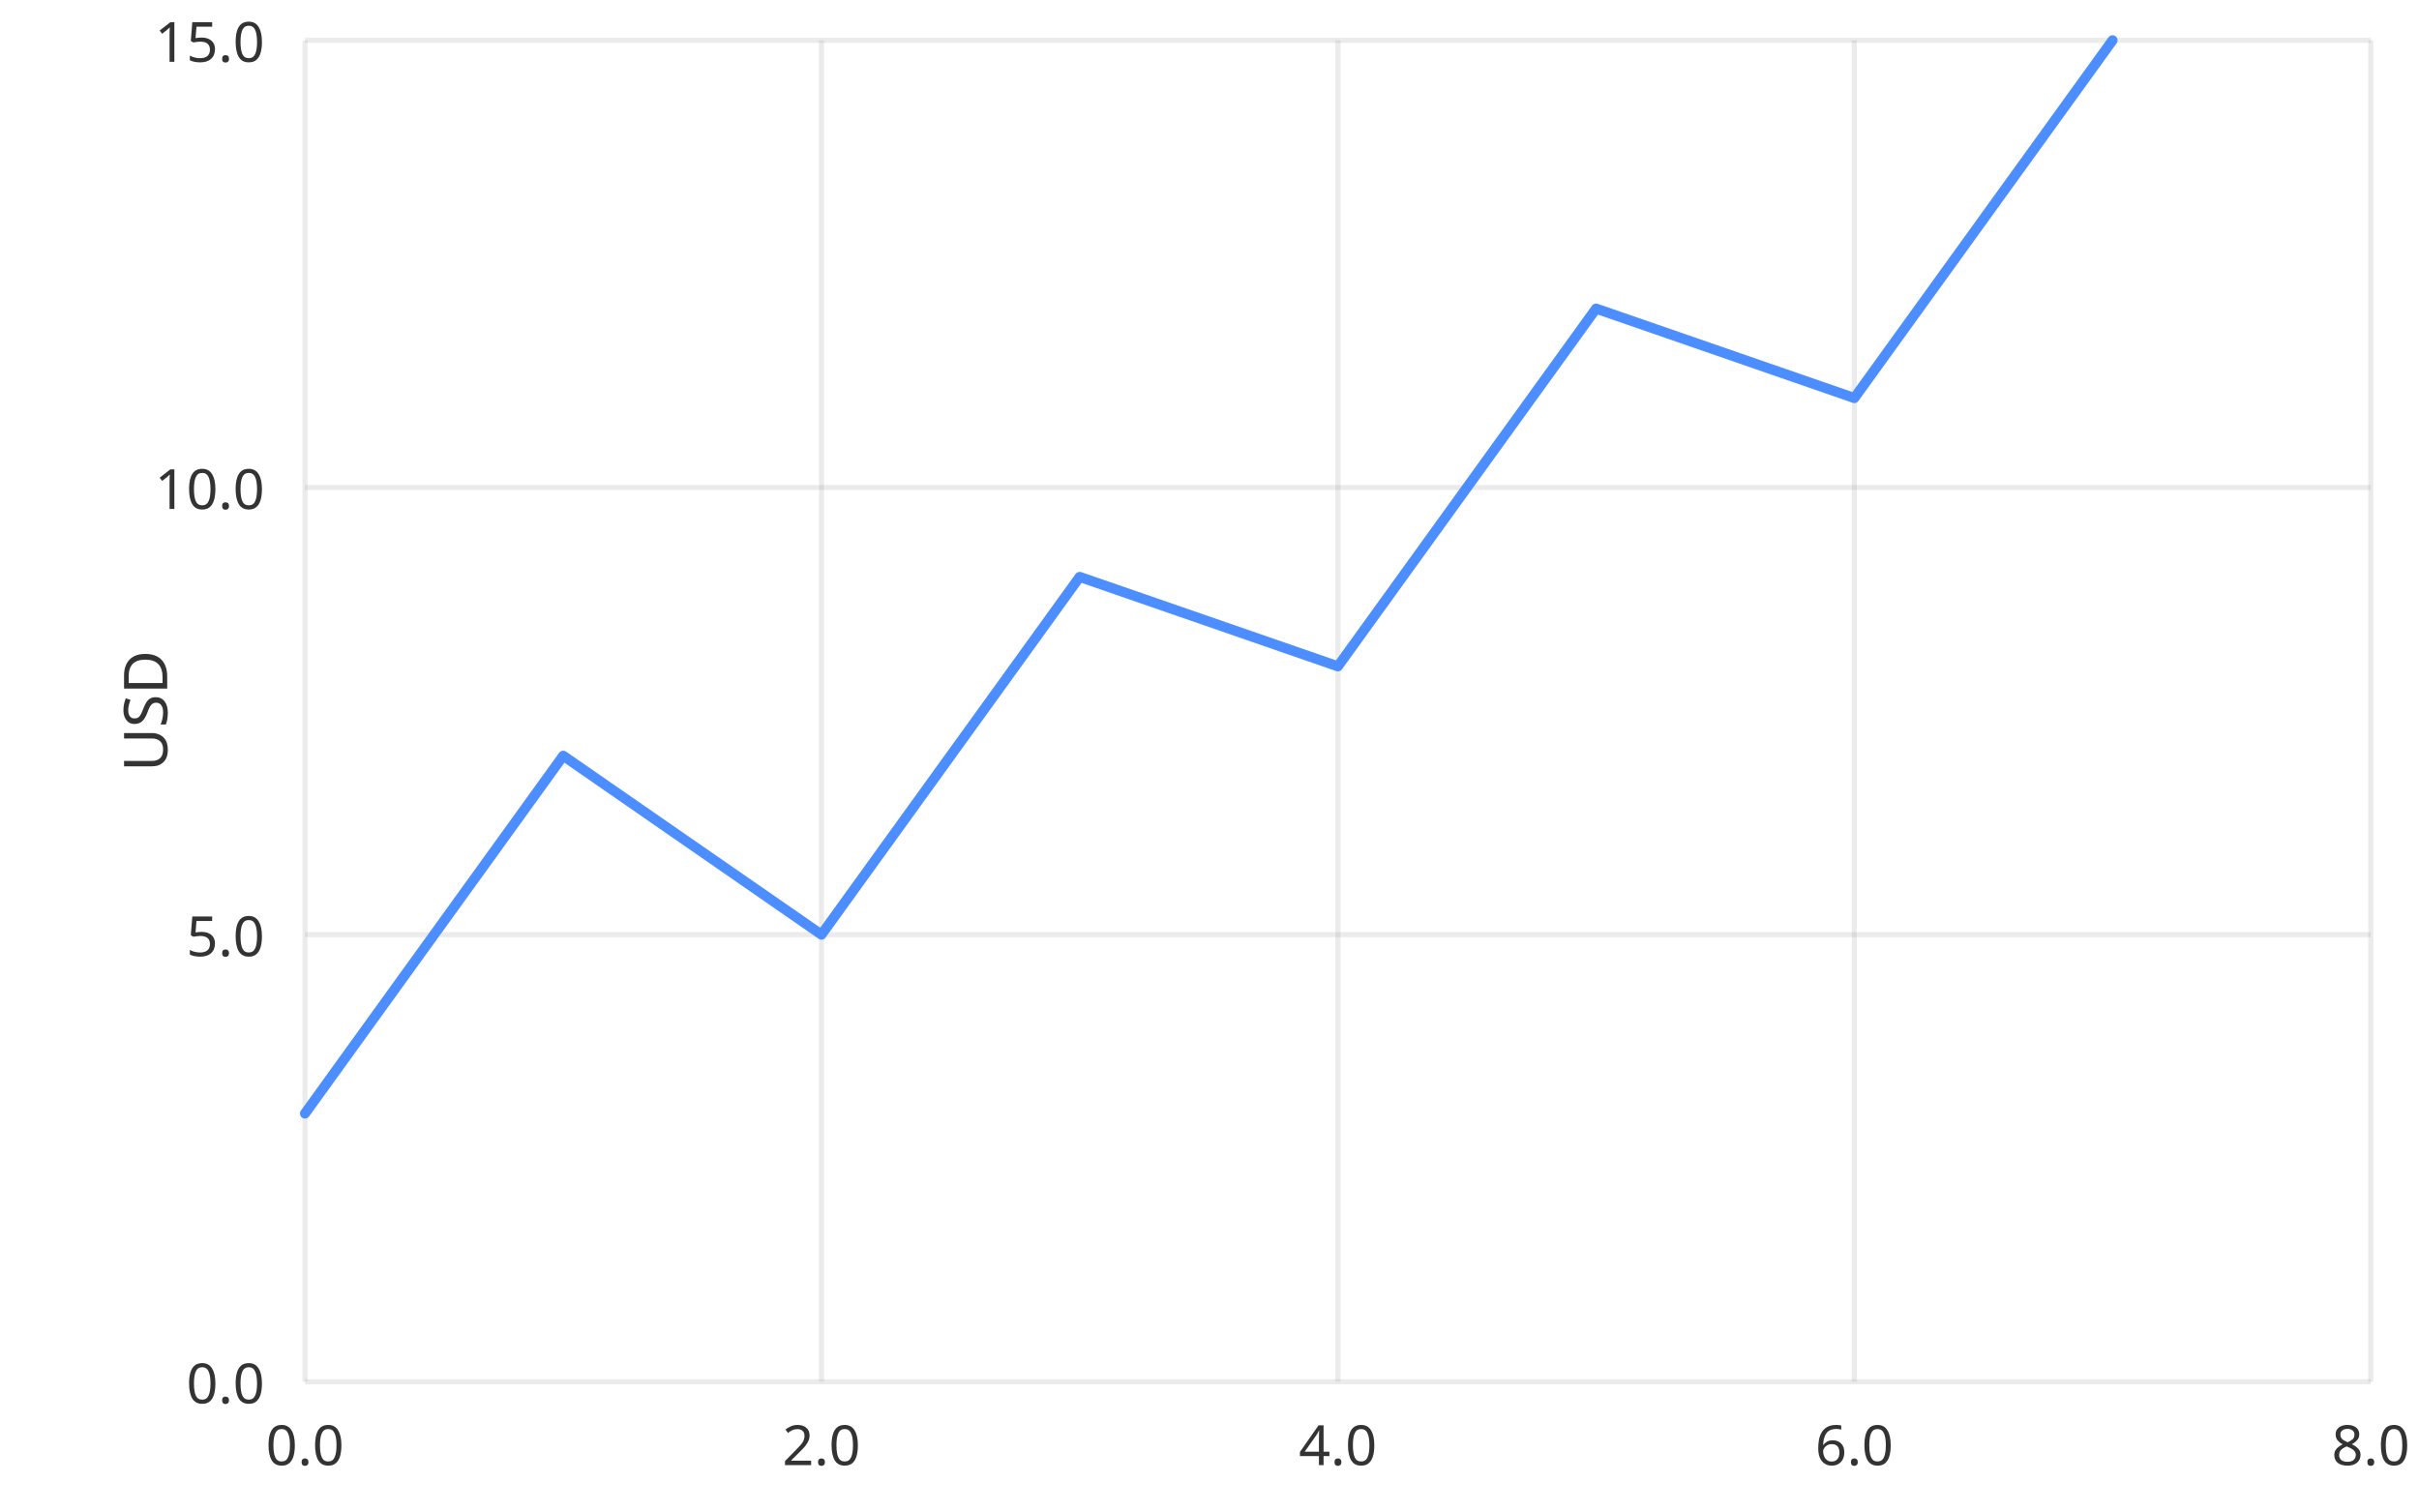
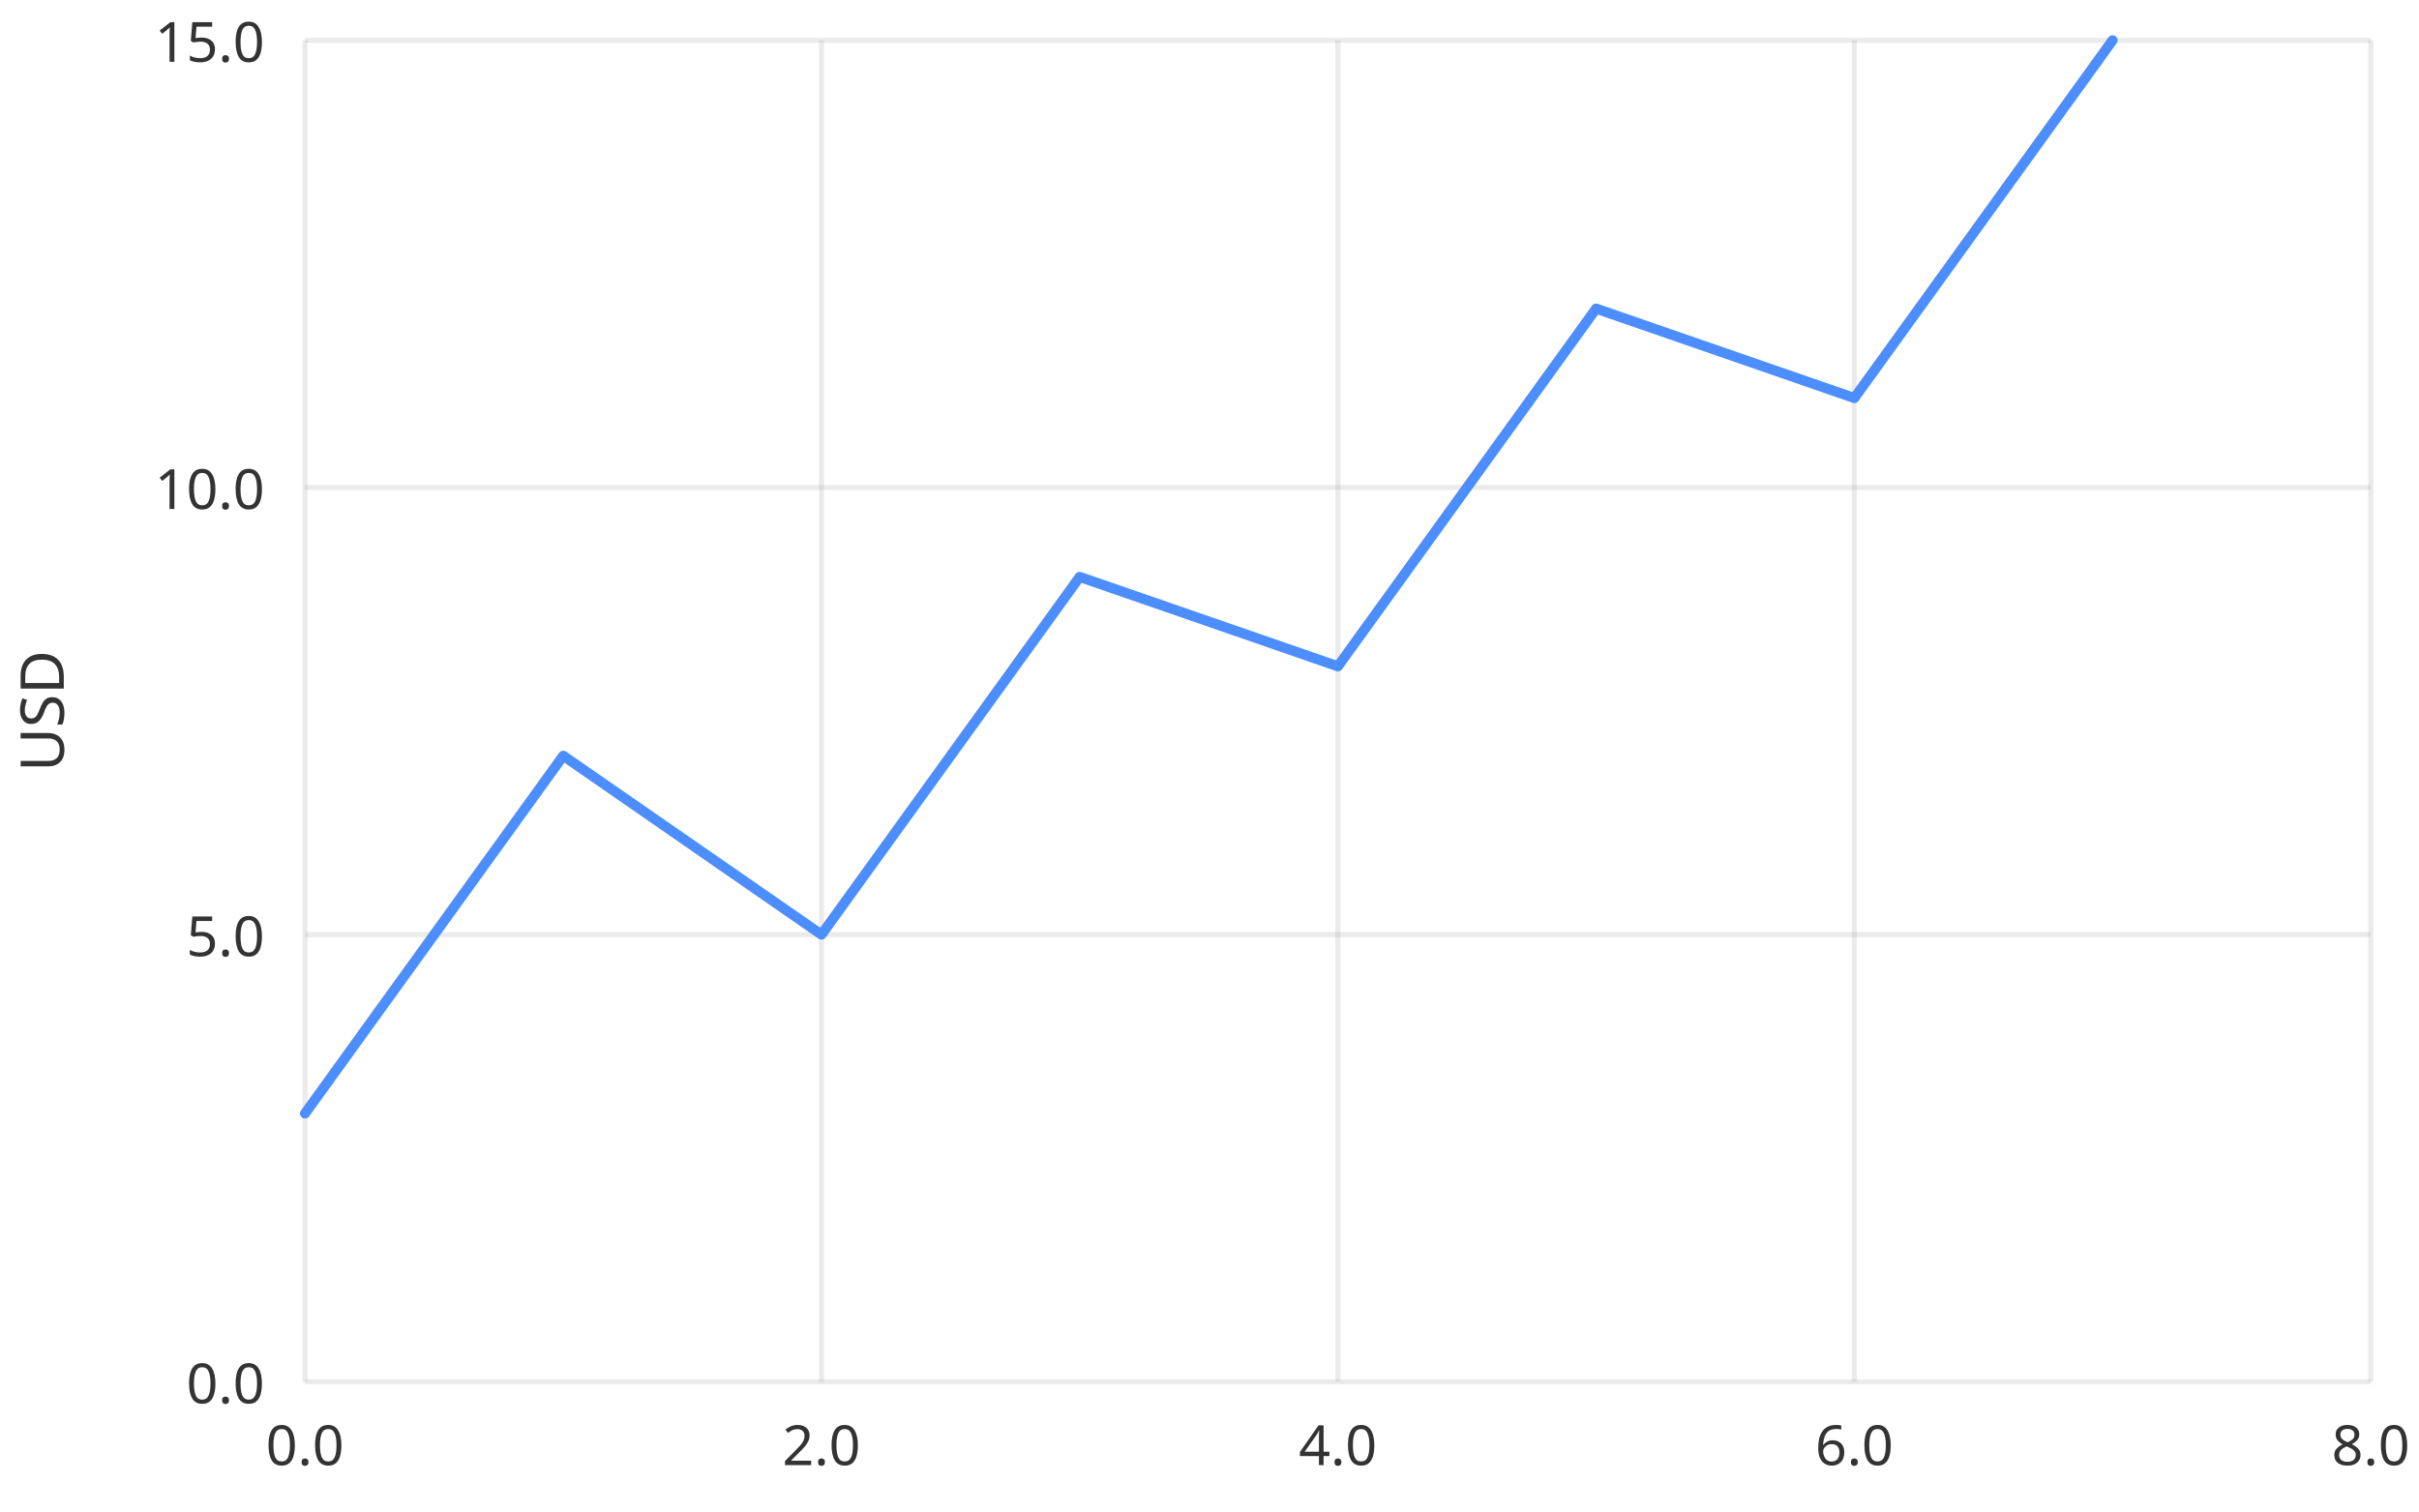
<svg xmlns="http://www.w3.org/2000/svg" width="480" height="300" viewBox="0 0 480 300" font-family="sans-serif">
  <path d="M60.52 274.25 L470.43 274.25" fill="none" stroke="#808080" stroke-opacity="0.16" stroke-width="1" stroke-linecap="butt" stroke-linejoin="miter" />
  <path d="M60.52 185.5 L470.43 185.5" fill="none" stroke="#808080" stroke-opacity="0.16" stroke-width="1" stroke-linecap="butt" stroke-linejoin="miter" />
  <path d="M60.52 96.75 L470.43 96.75" fill="none" stroke="#808080" stroke-opacity="0.16" stroke-width="1" stroke-linecap="butt" stroke-linejoin="miter" />
  <path d="M60.52 8 L470.43 8" fill="none" stroke="#808080" stroke-opacity="0.16" stroke-width="1" stroke-linecap="butt" stroke-linejoin="miter" />
  <path d="M60.52 8 L60.52 274.25" fill="none" stroke="#808080" stroke-opacity="0.16" stroke-width="1" stroke-linecap="butt" stroke-linejoin="miter" />
  <path d="M163 8 L163 274.25" fill="none" stroke="#808080" stroke-opacity="0.16" stroke-width="1" stroke-linecap="butt" stroke-linejoin="miter" />
  <path d="M265.48 8 L265.48 274.25" fill="none" stroke="#808080" stroke-opacity="0.16" stroke-width="1" stroke-linecap="butt" stroke-linejoin="miter" />
  <path d="M367.95 8 L367.95 274.25" fill="none" stroke="#808080" stroke-opacity="0.16" stroke-width="1" stroke-linecap="butt" stroke-linejoin="miter" />
  <path d="M470.43 8 L470.43 274.25" fill="none" stroke="#808080" stroke-opacity="0.16" stroke-width="1" stroke-linecap="butt" stroke-linejoin="miter" />
  <path d="M60.52 221 L111.76 150 L163 185.5 L214.24 114.5 L265.48 132.25 L316.71 61.25 L367.95 79 L419.19 8" fill="none" stroke="#4c8dff" stroke-width="2" stroke-linecap="round" stroke-linejoin="round" />
  <text x="52.52" y="274.25" text-anchor="end" dominant-baseline="central" font-size="11" fill="#333333">0.0</text>
  <text x="52.52" y="185.5" text-anchor="end" dominant-baseline="central" font-size="11" fill="#333333">5.0</text>
  <text x="52.52" y="96.75" text-anchor="end" dominant-baseline="central" font-size="11" fill="#333333">10.0</text>
  <text x="52.52" y="8" text-anchor="end" dominant-baseline="central" font-size="11" fill="#333333">15.0</text>
  <text x="60.52" y="282.25" text-anchor="middle" dominant-baseline="hanging" font-size="11" fill="#333333">0.0</text>
  <text x="163" y="282.25" text-anchor="middle" dominant-baseline="hanging" font-size="11" fill="#333333">2.0</text>
  <text x="265.48" y="282.25" text-anchor="middle" dominant-baseline="hanging" font-size="11" fill="#333333">4.0</text>
  <text x="367.95" y="282.25" text-anchor="middle" dominant-baseline="hanging" font-size="11" fill="#333333">6.0</text>
  <text x="470.43" y="282.25" text-anchor="middle" dominant-baseline="hanging" font-size="11" fill="#333333">8.0</text>
-   <text x="28.52" y="141.12" text-anchor="middle" dominant-baseline="central" font-size="12" fill="#333333" transform="rotate(-90 28.52 141.12)">USD</text>
+   <text x="8" y="141.12" text-anchor="middle" dominant-baseline="central" font-size="12" fill="#333333" transform="rotate(-90 8 141.12)">USD</text>
</svg>
